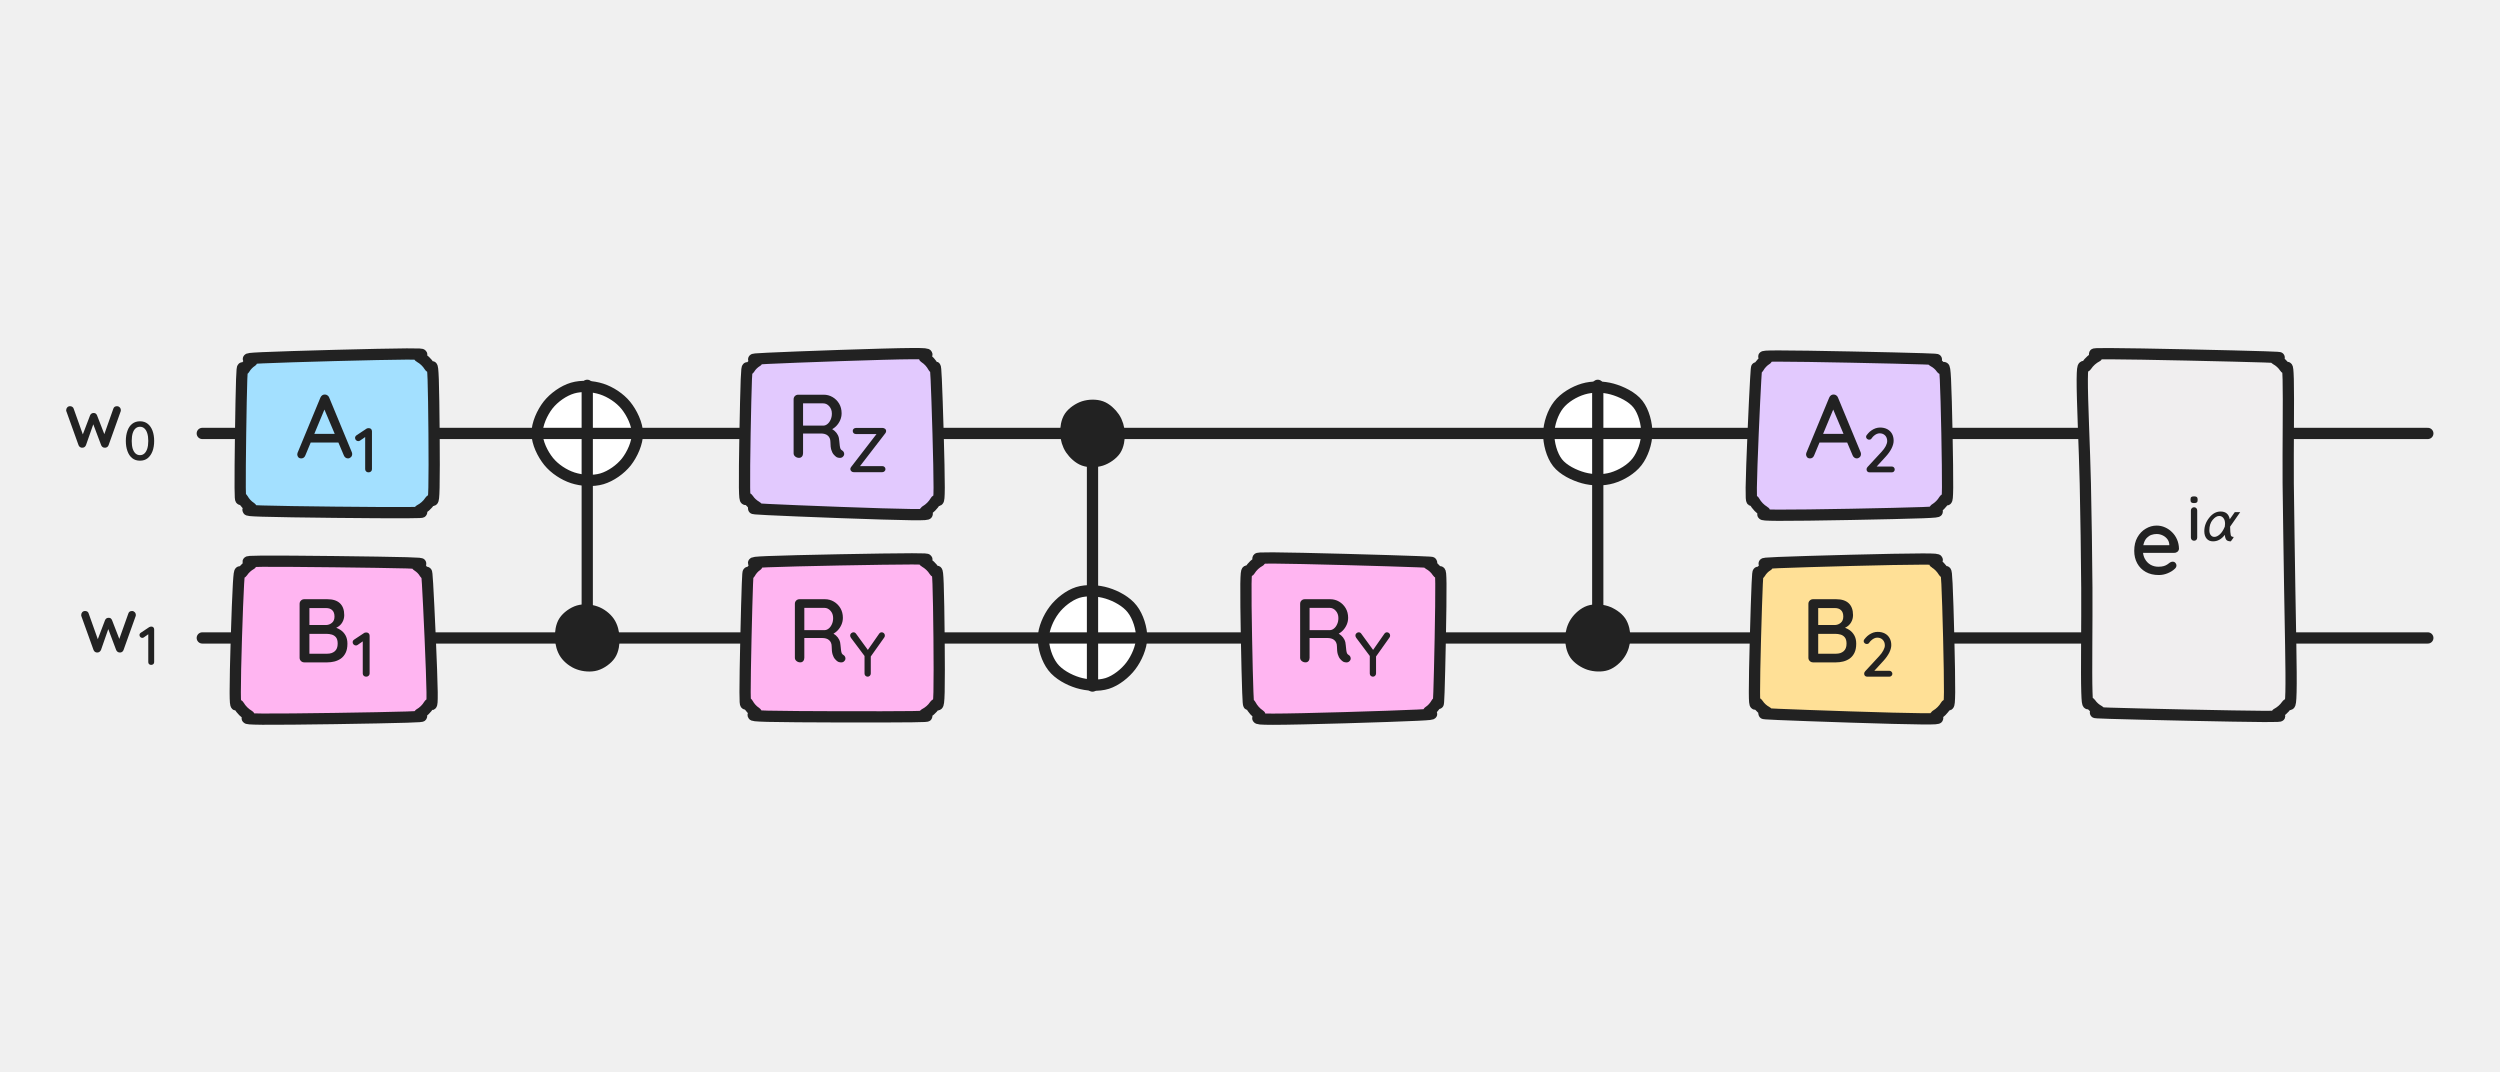
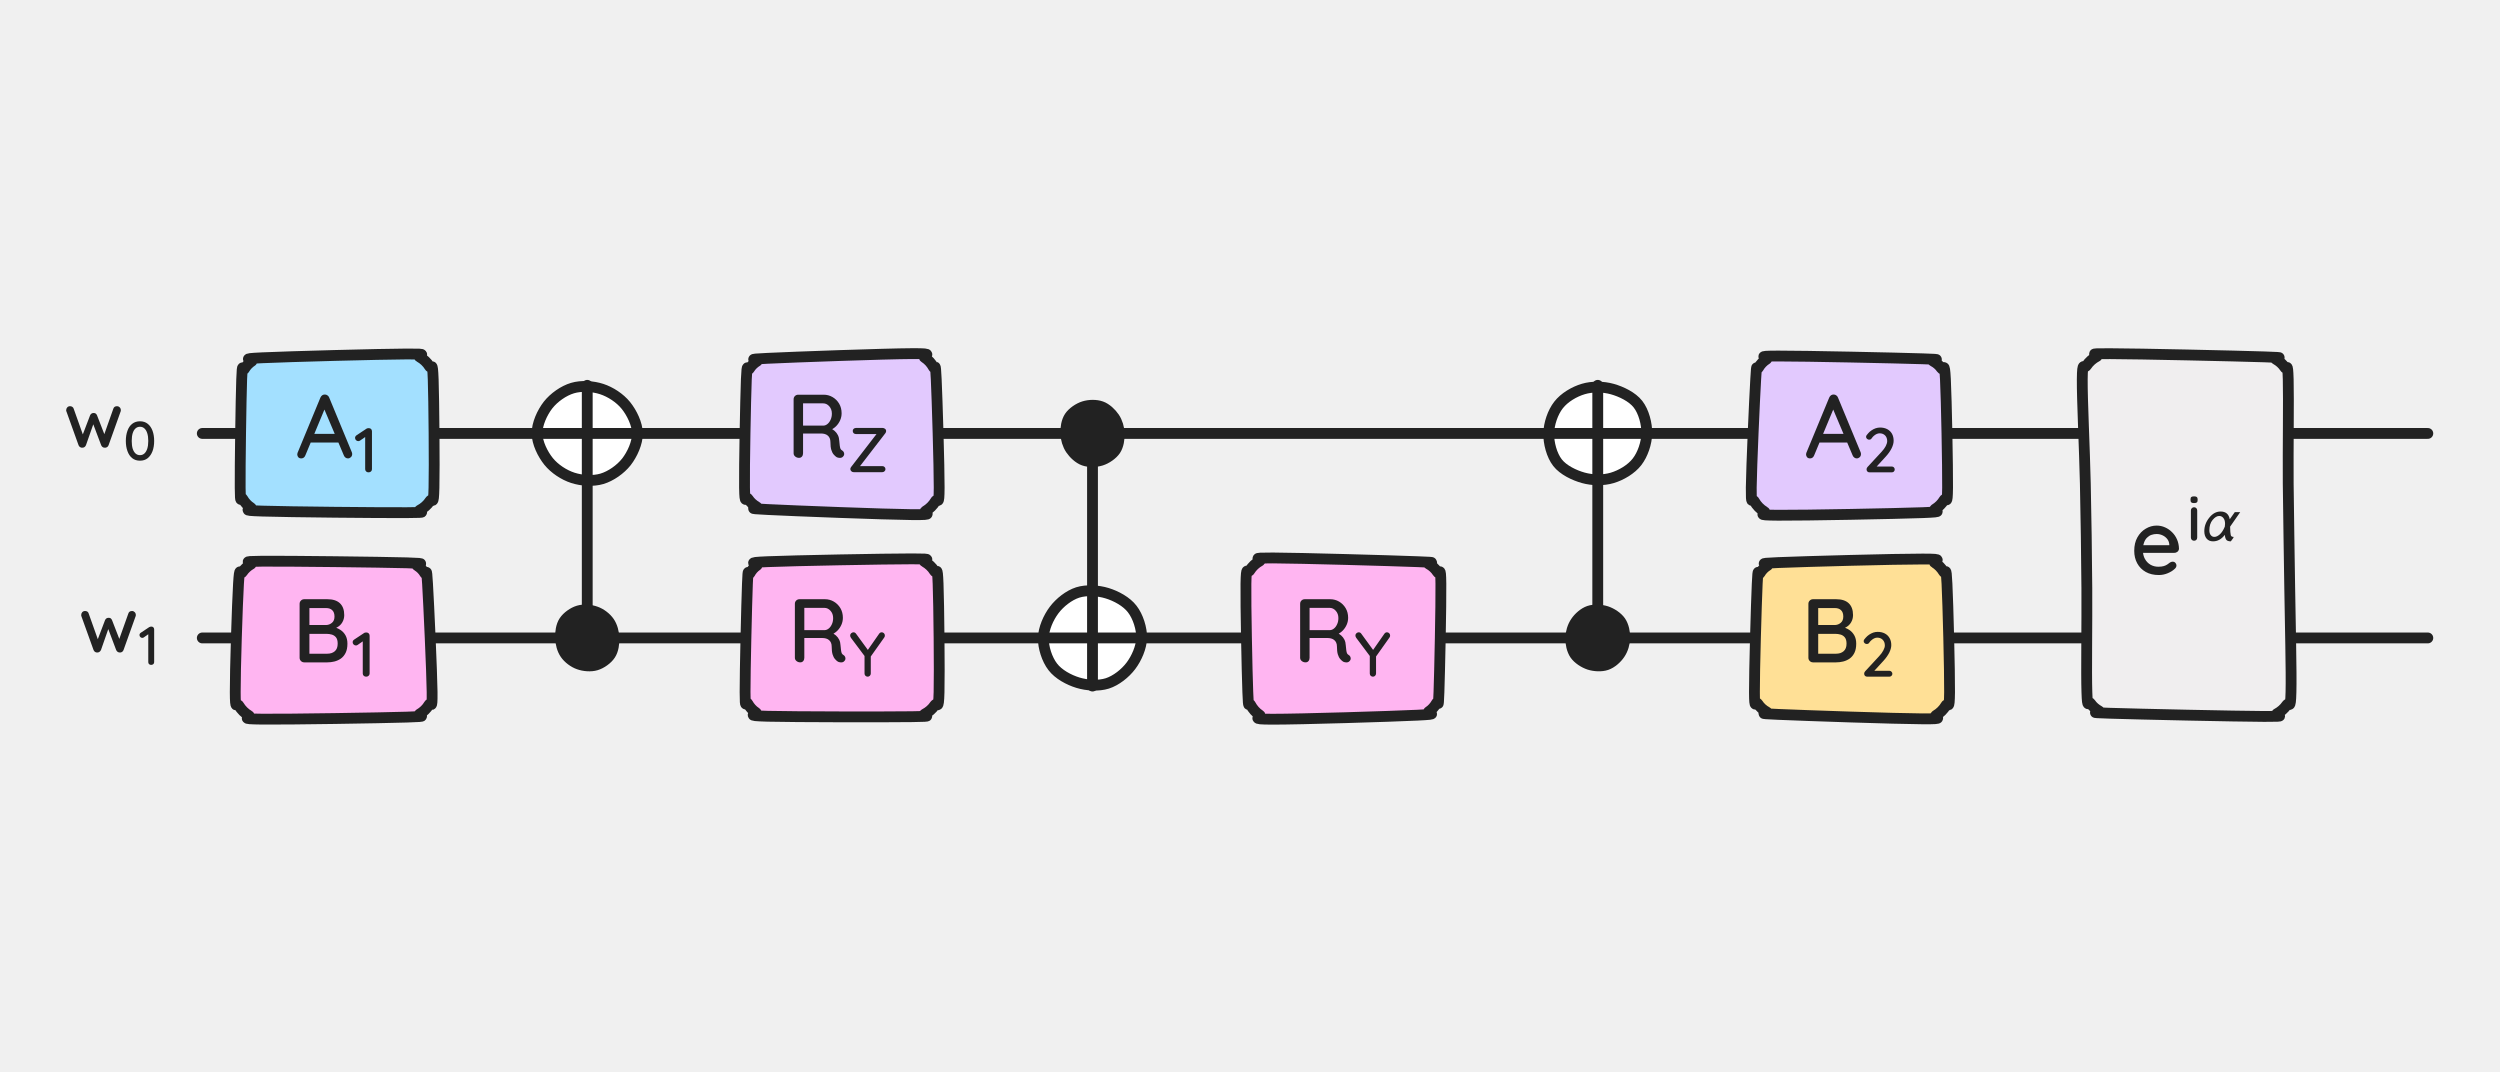
<svg xmlns="http://www.w3.org/2000/svg" viewBox="-33.63 -72.06 415.63 178.13" width="415.63" height="178.13">
  <g stroke-linecap="round" stroke-linejoin="round">
-     <path d="M0,0C2.28,0 9.14,0 13.7,0C18.27,0 22.84,0 27.41,0C31.98,0 36.54,0 41.11,0C45.68,0 50.25,0 54.81,0C59.38,0 63.95,0 68.52,0C73.09,0 77.65,0 82.22,0C86.79,0 91.36,0 95.93,0C100.49,0 105.06,0 109.63,0C114.2,0 118.77,0 123.33,0C127.9,0 132.47,0 137.04,0C141.6,0 146.17,0 150.74,0C155.31,0 159.88,0 164.44,0C169.01,0 173.58,0 178.15,0C182.72,0 187.28,0 191.85,0C196.42,0 200.99,0 205.56,0C210.12,0 214.69,0 219.26,0C223.83,0 228.4,0 232.96,0C237.53,0 242.1,0 246.67,0C251.23,0 255.8,0 260.37,0C264.94,0 269.51,0 274.07,0C278.64,0 283.21,0 287.78,0C292.35,0 296.91,0 301.48,0C306.05,0 310.62,0 315.19,0C319.75,0 324.32,0 328.89,0C333.46,0 338.02,0 342.59,0C347.16,0 351.73,0 356.3,0C360.86,0 367.72,0 370,0" fill="none" stroke="#222222" stroke-width="1.87" />
-     <path d="M0,34C2.28,34 9.14,34 13.7,34C18.27,34 22.84,34 27.41,34C31.98,34 36.54,34 41.11,34C45.68,34 50.25,34 54.81,34C59.38,34 63.95,34 68.52,34C73.09,34 77.65,34 82.22,34C86.79,34 91.36,34 95.93,34C100.49,34 105.06,34 109.63,34C114.2,34 118.77,34 123.33,34C127.9,34 132.47,34 137.04,34C141.6,34 146.17,34 150.74,34C155.31,34 159.88,34 164.44,34C169.01,34 173.58,34 178.15,34C182.72,34 187.28,34 191.85,34C196.42,34 200.99,34 205.56,34C210.12,34 214.69,34 219.26,34C223.83,34 228.4,34 232.96,34C237.53,34 242.1,34 246.67,34C251.23,34 255.8,34 260.37,34C264.94,34 269.51,34 274.07,34C278.64,34 283.21,34 287.78,34C292.35,34 296.91,34 301.48,34C306.05,34 310.62,34 315.19,34C319.75,34 324.32,34 328.89,34C333.46,34 338.02,34 342.59,34C347.16,34 351.73,34 356.3,34C360.86,34 367.72,34 370,34" fill="none" stroke="#222222" stroke-width="1.87" />
-     <path d="M64,0C64,1.89 64,7.56 64,11.33C64,15.11 64,18.89 64,22.67C64,26.44 64,32.11 64,34" fill="none" stroke="#222222" stroke-width="1.87" />
-     <path d="M148,0C148,1.89 148,7.56 148,11.33C148,15.11 148,18.89 148,22.67C148,26.44 148,32.11 148,34" fill="none" stroke="#222222" stroke-width="1.87" />
-     <path d="M232,0C232,1.89 232,7.56 232,11.33C232,15.11 232,18.89 232,22.67C232,26.44 232,32.11 232,34" fill="none" stroke="#222222" stroke-width="1.87" />
-     <path d="M36.14,-12.71C36.77,-12.37 37.39,-11.79 37.76,-11.17C38.14,-10.55 38.26,-12.36 38.39,-9C38.51,-5.64 38.61,5.63 38.52,9C38.44,12.37 38.25,10.6 37.85,11.23C37.46,11.85 36.81,12.42 36.16,12.75C35.52,13.07 38.36,13.14 34,13.17C29.64,13.2 14.32,13.05 10,12.91C5.68,12.77 8.62,12.67 8.08,12.33C7.53,11.99 7.03,11.44 6.73,10.89C6.44,10.33 6.33,12.31 6.3,9C6.27,5.69 6.43,-5.71 6.55,-9C6.67,-12.29 6.73,-10.22 7.01,-10.73C7.3,-11.23 7.76,-11.71 8.25,-12.02C8.75,-12.33 5.71,-12.38 10,-12.58C14.29,-12.78 29.64,-13.19 34,-13.21C38.36,-13.23 35.51,-13.05 36.14,-12.71Z" fill="#A3E0FF" stroke="#222222" stroke-width="1.87" />
-     <path d="M35.74,21.99C36.24,22.28 36.72,22.76 37,23.27C37.29,23.77 37.25,21.71 37.45,25C37.65,28.29 38.17,39.65 38.21,43C38.24,46.35 38.02,44.51 37.68,45.12C37.33,45.73 36.72,46.32 36.11,46.66C35.5,47 38.35,47.02 34,47.16C29.65,47.3 14.38,47.54 10,47.5C5.62,47.45 8.4,47.28 7.75,46.91C7.09,46.53 6.47,45.91 6.09,45.26C5.71,44.61 5.49,46.38 5.48,43C5.46,39.62 5.82,28.32 6.02,25C6.22,21.68 6.31,23.62 6.66,23.07C7.01,22.53 7.56,22.03 8.11,21.73C8.67,21.42 5.69,21.28 10,21.24C14.31,21.21 29.71,21.39 34,21.51C38.29,21.64 35.24,21.7 35.74,21.99Z" fill="#FFB5F1" stroke="#222222" stroke-width="1.87" />
-     <path d="M120.09,-12.62C120.68,-12.25 121.22,-11.65 121.54,-11.04C121.86,-10.44 121.86,-12.34 122.02,-9C122.18,-5.66 122.52,5.62 122.51,9C122.49,12.38 122.28,10.6 121.9,11.25C121.53,11.9 120.9,12.53 120.25,12.9C119.6,13.27 122.38,13.54 118,13.5C113.62,13.46 98.31,12.87 94,12.65C89.69,12.44 92.7,12.48 92.16,12.19C91.62,11.89 91.08,11.41 90.75,10.88C90.42,10.34 90.2,12.31 90.15,9C90.1,5.69 90.32,-5.71 90.45,-9C90.59,-12.29 90.66,-10.25 90.96,-10.75C91.26,-11.26 91.75,-11.73 92.25,-12.02C92.76,-12.31 89.71,-12.29 94,-12.49C98.29,-12.7 113.65,-13.25 118,-13.27C122.35,-13.29 119.5,-12.99 120.09,-12.62Z" fill="#E2C9FE" stroke="#222222" stroke-width="1.87" />
-     <path d="M120.11,21.34C120.73,21.68 121.34,22.25 121.71,22.86C122.08,23.47 122.2,21.64 122.33,25C122.46,28.36 122.58,39.64 122.49,43C122.4,46.36 122.17,44.57 121.77,45.18C121.38,45.79 120.74,46.33 120.11,46.65C119.48,46.97 122.35,47.03 118,47.09C113.65,47.15 98.33,47.13 94,47.02C89.67,46.9 92.59,46.74 92.04,46.39C91.49,46.04 90.99,45.48 90.69,44.91C90.39,44.35 90.25,46.32 90.24,43C90.23,39.68 90.5,28.29 90.63,25C90.76,21.71 90.76,23.79 91.03,23.28C91.29,22.77 91.73,22.26 92.23,21.93C92.72,21.6 89.7,21.5 94,21.32C98.3,21.14 113.65,20.85 118,20.85C122.35,20.85 119.49,21.01 120.11,21.34Z" fill="#FFB5F1" stroke="#222222" stroke-width="1.87" />
-     <path d="M203.9,21.71C204.46,22 205.02,22.51 205.36,23.06C205.7,23.61 205.88,21.68 205.92,25C205.96,28.32 205.72,39.69 205.6,43C205.48,46.31 205.47,44.3 205.19,44.84C204.9,45.38 204.41,45.93 203.88,46.26C203.35,46.6 206.31,46.63 202,46.84C197.69,47.05 182.37,47.52 178,47.51C173.63,47.51 176.41,47.21 175.8,46.82C175.18,46.42 174.62,45.78 174.29,45.14C173.96,44.51 173.95,46.36 173.82,43C173.69,39.64 173.46,28.37 173.51,25C173.57,21.63 173.76,23.41 174.15,22.78C174.53,22.14 175.17,21.55 175.81,21.21C176.45,20.86 173.63,20.69 178,20.7C182.37,20.72 197.68,21.15 202,21.32C206.32,21.49 203.34,21.42 203.9,21.71Z" fill="#FFB5F1" stroke="#222222" stroke-width="1.87" />
-     <path d="M287.75,-12.02C288.27,-11.76 288.8,-11.32 289.14,-10.81C289.48,-10.31 289.63,-12.3 289.8,-9C289.97,-5.7 290.19,5.66 290.16,9C290.12,12.34 289.92,10.47 289.58,11.06C289.23,11.66 288.66,12.23 288.07,12.58C287.47,12.93 290.34,13 286,13.17C281.66,13.33 266.38,13.63 262,13.6C257.62,13.57 260.35,13.38 259.69,12.99C259.03,12.61 258.4,11.95 258.04,11.29C257.68,10.62 257.49,12.38 257.52,9C257.56,5.62 258.06,-5.68 258.26,-9C258.45,-12.32 258.4,-10.35 258.7,-10.9C259.01,-11.46 259.52,-12.01 260.07,-12.34C260.62,-12.67 257.68,-12.86 262,-12.87C266.32,-12.88 281.71,-12.55 286,-12.41C290.29,-12.27 287.22,-12.29 287.75,-12.02Z" fill="#E2C9FE" stroke="#222222" stroke-width="1.87" />
-     <path d="M288.03,21.49C288.61,21.84 289.15,22.4 289.49,22.98C289.83,23.57 289.9,21.66 290.06,25C290.23,28.34 290.52,39.63 290.49,43C290.45,46.37 290.25,44.59 289.87,45.24C289.5,45.88 288.88,46.5 288.23,46.87C287.59,47.23 290.37,47.48 286,47.45C281.63,47.43 266.32,46.9 262,46.71C257.68,46.52 260.66,46.59 260.09,46.3C259.53,46.01 258.96,45.5 258.62,44.95C258.28,44.4 258.06,46.32 258.05,43C258.03,39.68 258.36,28.29 258.51,25C258.66,21.71 258.68,23.76 258.97,23.25C259.25,22.74 259.73,22.25 260.24,21.95C260.75,21.66 257.71,21.65 262,21.47C266.29,21.29 281.66,20.87 286,20.88C290.34,20.88 287.45,21.14 288.03,21.49Z" fill="#FFE096" stroke="#222222" stroke-width="1.87" />
-     <path d="M344.73,-12.33C345.3,-12.03 345.87,-11.52 346.22,-10.97C346.56,-10.41 346.69,-12.22 346.79,-9C346.88,-5.78 346.75,2.56 346.79,8.33C346.84,14.11 346.97,19.89 347.04,25.67C347.12,31.44 347.34,39.75 347.25,43C347.17,46.25 346.93,44.55 346.54,45.15C346.14,45.75 345.51,46.29 344.89,46.61C344.27,46.92 347.43,47.06 342.81,47.05C338.19,47.03 321.76,46.67 317.19,46.52C312.61,46.37 315.91,46.42 315.37,46.15C314.83,45.87 314.27,45.4 313.93,44.88C313.59,44.36 313.42,46.2 313.32,43C313.21,39.8 313.35,31.44 313.31,25.67C313.26,19.89 313.19,14.11 313.06,8.33C312.93,2.56 312.52,-5.73 312.55,-9C312.58,-12.27 312.85,-10.63 313.26,-11.27C313.67,-11.9 314.33,-12.48 314.99,-12.81C315.64,-13.15 312.55,-13.28 317.19,-13.26C321.83,-13.25 338.22,-12.88 342.81,-12.73C347.4,-12.57 344.17,-12.62 344.73,-12.33Z" fill="#F0EEEF" stroke="#222222" stroke-width="1.87" />
-     <path d="M70.51,4.73C69.52,5.98 67.93,7.1 66.45,7.54C64.97,7.98 63.08,7.86 61.6,7.38C60.13,6.9 58.58,5.89 57.58,4.66C56.59,3.43 55.67,1.56 55.66,0C55.64,-1.56 56.51,-3.47 57.49,-4.73C58.48,-5.98 60.07,-7.1 61.55,-7.54C63.03,-7.98 64.92,-7.86 66.4,-7.38C67.87,-6.9 69.42,-5.89 70.42,-4.66C71.41,-3.43 72.33,-1.56 72.34,0C72.36,1.56 71.49,3.47 70.51,4.73Z" fill="#FFFFFF" stroke="#222222" stroke-width="1.87" />
-     <path d="M154.38,38.64C153.43,39.9 151.92,41.09 150.46,41.56C148.99,42.02 147.09,41.9 145.58,41.44C144.07,40.98 142.34,40.05 141.39,38.8C140.43,37.56 139.8,35.57 139.83,34C139.87,32.43 140.67,30.62 141.62,29.36C142.57,28.1 144.08,26.91 145.54,26.44C147.01,25.98 148.91,26.1 150.42,26.56C151.93,27.02 153.66,27.95 154.61,29.2C155.57,30.44 156.2,32.43 156.17,34C156.13,35.57 155.33,37.38 154.38,38.64Z" fill="#FFFFFF" stroke="#222222" stroke-width="1.87" />
-     <path d="M238.52,4.73C237.56,5.97 235.89,6.95 234.4,7.39C232.91,7.83 231.12,7.8 229.6,7.38C228.09,6.96 226.27,6.09 225.31,4.86C224.35,3.63 223.82,1.6 223.85,0C223.88,-1.6 224.52,-3.5 225.48,-4.73C226.44,-5.97 228.11,-6.95 229.6,-7.39C231.09,-7.83 232.88,-7.8 234.4,-7.38C235.91,-6.96 237.73,-6.09 238.69,-4.86C239.65,-3.63 240.18,-1.6 240.15,0C240.12,1.6 239.48,3.5 238.52,4.73Z" fill="#FFFFFF" stroke="#222222" stroke-width="1.87" />
-     <path d="M67.83,36.78C67.34,37.53 66.34,38.24 65.46,38.5C64.59,38.76 63.44,38.66 62.59,38.35C61.73,38.05 60.85,37.38 60.35,36.65C59.85,35.93 59.59,34.91 59.56,34C59.53,33.09 59.67,31.97 60.17,31.22C60.66,30.47 61.66,29.76 62.54,29.5C63.41,29.24 64.56,29.34 65.41,29.65C66.27,29.95 67.15,30.62 67.65,31.35C68.15,32.07 68.41,33.09 68.44,34C68.47,34.91 68.33,36.03 67.83,36.78Z" fill="#222222" stroke="#222222" stroke-width="1.87" />
-     <path d="M56,0C57.33,0 61.33,0 64,0C66.67,0 70.67,0 72,0" fill="none" stroke="#222222" stroke-width="1.87" />
-     <path d="M64,-8C64,-6.67 64,-2.67 64,0C64,2.67 64,6.67 64,8" fill="none" stroke="#222222" stroke-width="1.87" />
-     <path d="M151.81,2.77C151.31,3.51 150.32,4.18 149.45,4.46C148.57,4.74 147.4,4.77 146.55,4.46C145.71,4.16 144.88,3.37 144.38,2.63C143.88,1.89 143.59,0.9 143.56,0C143.53,-0.9 143.69,-2.02 144.19,-2.77C144.69,-3.51 145.68,-4.18 146.55,-4.46C147.43,-4.74 148.6,-4.77 149.45,-4.46C150.29,-4.16 151.12,-3.37 151.62,-2.63C152.12,-1.89 152.41,-0.9 152.44,0C152.47,0.9 152.31,2.02 151.81,2.77Z" fill="#222222" stroke="#222222" stroke-width="1.87" />
-     <path d="M140,34C141.33,34 145.33,34 148,34C150.67,34 154.67,34 156,34" fill="none" stroke="#222222" stroke-width="1.87" />
-     <path d="M148,26C148,27.33 148,31.33 148,34C148,36.67 148,40.67 148,42" fill="none" stroke="#222222" stroke-width="1.87" />
-     <path d="M235.66,36.66C235.16,37.41 234.3,38.17 233.45,38.46C232.6,38.75 231.44,38.68 230.57,38.4C229.7,38.11 228.73,37.48 228.22,36.75C227.71,36.01 227.49,34.9 227.51,34C227.53,33.1 227.83,32.08 228.34,31.34C228.84,30.59 229.7,29.83 230.55,29.54C231.4,29.25 232.56,29.32 233.43,29.6C234.3,29.89 235.27,30.52 235.78,31.25C236.29,31.99 236.51,33.1 236.49,34C236.47,34.9 236.17,35.92 235.66,36.66Z" fill="#222222" stroke="#222222" stroke-width="1.87" />
-     <path d="M224,0C225.33,0 229.33,0 232,0C234.67,0 238.67,0 240,0" fill="none" stroke="#222222" stroke-width="1.87" />
-     <path d="M232,-8C232,-6.67 232,-2.67 232,0C232,2.67 232,6.67 232,8" fill="none" stroke="#222222" stroke-width="1.87" />
+     <path d="M0,0C2.28,0 9.14,0 13.7,0C18.27,0 22.84,0 27.41,0C31.98,0 36.54,0 41.11,0C45.68,0 50.25,0 54.81,0C59.38,0 63.95,0 68.52,0C73.09,0 77.65,0 82.22,0C86.79,0 91.36,0 95.93,0C100.49,0 105.06,0 109.63,0C114.2,0 118.77,0 123.33,0C127.9,0 132.47,0 137.04,0C141.6,0 146.17,0 150.74,0C155.31,0 159.88,0 164.44,0C169.01,0 173.58,0 178.15,0C182.72,0 187.28,0 191.85,0C196.42,0 200.99,0 205.56,0C210.12,0 214.69,0 219.26,0C223.83,0 228.4,0 232.96,0C237.53,0 242.1,0 246.67,0C251.23,0 255.8,0 260.37,0C264.94,0 269.51,0 274.07,0C278.64,0 283.21,0 287.78,0C292.35,0 296.91,0 301.48,0C306.05,0 310.62,0 315.19,0C319.75,0 324.32,0 328.89,0C333.46,0 338.02,0 342.59,0C347.16,0 351.73,0 356.3,0C360.86,0 367.72,0 370,0" fill="none" stroke="#222222" stroke-width="1.8" />
+     <path d="M0,34C2.28,34 9.14,34 13.7,34C18.27,34 22.84,34 27.41,34C31.98,34 36.54,34 41.11,34C45.68,34 50.25,34 54.81,34C59.38,34 63.95,34 68.52,34C73.09,34 77.65,34 82.22,34C86.79,34 91.36,34 95.93,34C100.49,34 105.06,34 109.63,34C114.2,34 118.77,34 123.33,34C127.9,34 132.47,34 137.04,34C141.6,34 146.17,34 150.74,34C155.31,34 159.88,34 164.44,34C169.01,34 173.58,34 178.15,34C182.72,34 187.28,34 191.85,34C196.42,34 200.99,34 205.56,34C210.12,34 214.69,34 219.26,34C223.83,34 228.4,34 232.96,34C237.53,34 242.1,34 246.67,34C251.23,34 255.8,34 260.37,34C264.94,34 269.51,34 274.07,34C278.64,34 283.21,34 287.78,34C292.35,34 296.91,34 301.48,34C306.05,34 310.62,34 315.19,34C319.75,34 324.32,34 328.89,34C333.46,34 338.02,34 342.59,34C347.16,34 351.73,34 356.3,34C360.86,34 367.72,34 370,34" fill="none" stroke="#222222" stroke-width="1.8" />
+     <path d="M64,0C64,1.89 64,7.56 64,11.33C64,15.11 64,18.89 64,22.67C64,26.44 64,32.11 64,34" fill="none" stroke="#222222" stroke-width="1.8" />
+     <path d="M148,0C148,1.89 148,7.56 148,11.33C148,15.11 148,18.89 148,22.67C148,26.44 148,32.11 148,34" fill="none" stroke="#222222" stroke-width="1.8" />
+     <path d="M232,0C232,1.89 232,7.56 232,11.33C232,15.11 232,18.89 232,22.67C232,26.44 232,32.11 232,34" fill="none" stroke="#222222" stroke-width="1.8" />
+     <path d="M36.14,-12.71C36.77,-12.37 37.39,-11.79 37.76,-11.17C38.14,-10.55 38.26,-12.36 38.39,-9C38.51,-5.64 38.61,5.63 38.52,9C38.44,12.37 38.25,10.6 37.85,11.23C37.46,11.85 36.81,12.42 36.16,12.75C35.52,13.07 38.36,13.14 34,13.17C29.64,13.2 14.32,13.05 10,12.91C5.68,12.77 8.62,12.67 8.08,12.33C7.53,11.99 7.03,11.44 6.73,10.89C6.44,10.33 6.33,12.31 6.3,9C6.27,5.69 6.43,-5.71 6.55,-9C6.67,-12.29 6.73,-10.22 7.01,-10.73C7.3,-11.23 7.76,-11.71 8.25,-12.02C8.75,-12.33 5.71,-12.38 10,-12.58C14.29,-12.78 29.64,-13.19 34,-13.21C38.36,-13.23 35.51,-13.05 36.14,-12.71Z" fill="#A3E0FF" stroke="#222222" stroke-width="1.8" />
+     <path d="M35.74,21.99C36.24,22.28 36.72,22.76 37,23.27C37.29,23.77 37.25,21.71 37.45,25C37.65,28.29 38.17,39.65 38.21,43C38.24,46.35 38.02,44.51 37.68,45.12C37.33,45.73 36.72,46.32 36.11,46.66C35.5,47 38.35,47.02 34,47.16C29.65,47.3 14.38,47.54 10,47.5C5.62,47.45 8.4,47.28 7.75,46.91C7.09,46.53 6.47,45.91 6.09,45.26C5.71,44.61 5.49,46.38 5.48,43C5.46,39.62 5.82,28.32 6.02,25C6.22,21.68 6.31,23.62 6.66,23.07C7.01,22.53 7.56,22.03 8.11,21.73C8.67,21.42 5.69,21.28 10,21.24C14.31,21.21 29.71,21.39 34,21.51C38.29,21.64 35.24,21.7 35.74,21.99Z" fill="#FFB5F1" stroke="#222222" stroke-width="1.8" />
+     <path d="M120.09,-12.62C120.68,-12.25 121.22,-11.65 121.54,-11.04C121.86,-10.44 121.86,-12.34 122.02,-9C122.18,-5.66 122.52,5.62 122.51,9C122.49,12.38 122.28,10.6 121.9,11.25C121.53,11.9 120.9,12.53 120.25,12.9C119.6,13.27 122.38,13.54 118,13.5C113.62,13.46 98.31,12.87 94,12.65C89.69,12.44 92.7,12.48 92.16,12.19C91.62,11.89 91.08,11.41 90.75,10.88C90.42,10.34 90.2,12.31 90.15,9C90.1,5.69 90.32,-5.71 90.45,-9C90.59,-12.29 90.66,-10.25 90.96,-10.75C91.26,-11.26 91.75,-11.73 92.25,-12.02C92.76,-12.31 89.71,-12.29 94,-12.49C98.29,-12.7 113.65,-13.25 118,-13.27C122.35,-13.29 119.5,-12.99 120.09,-12.62Z" fill="#E2C9FE" stroke="#222222" stroke-width="1.8" />
+     <path d="M120.11,21.34C120.73,21.68 121.34,22.25 121.71,22.86C122.08,23.47 122.2,21.64 122.33,25C122.46,28.36 122.58,39.64 122.49,43C122.4,46.36 122.17,44.57 121.77,45.18C121.38,45.79 120.74,46.33 120.11,46.65C119.48,46.97 122.35,47.03 118,47.09C113.65,47.15 98.33,47.13 94,47.02C89.67,46.9 92.59,46.74 92.04,46.39C91.49,46.04 90.99,45.48 90.69,44.91C90.39,44.35 90.25,46.32 90.24,43C90.23,39.68 90.5,28.29 90.63,25C90.76,21.71 90.76,23.79 91.03,23.28C91.29,22.77 91.73,22.26 92.23,21.93C92.72,21.6 89.7,21.5 94,21.32C98.3,21.14 113.65,20.85 118,20.85C122.35,20.85 119.49,21.01 120.11,21.34Z" fill="#FFB5F1" stroke="#222222" stroke-width="1.8" />
+     <path d="M203.9,21.71C204.46,22 205.02,22.51 205.36,23.06C205.7,23.61 205.88,21.68 205.92,25C205.96,28.32 205.72,39.69 205.6,43C205.48,46.31 205.47,44.3 205.19,44.84C204.9,45.38 204.41,45.93 203.88,46.26C203.35,46.6 206.31,46.63 202,46.84C197.69,47.05 182.37,47.52 178,47.51C173.63,47.51 176.41,47.21 175.8,46.82C175.18,46.42 174.62,45.78 174.29,45.14C173.96,44.51 173.95,46.36 173.82,43C173.69,39.64 173.46,28.37 173.51,25C173.57,21.63 173.76,23.41 174.15,22.78C174.53,22.14 175.17,21.55 175.81,21.21C176.45,20.86 173.63,20.69 178,20.7C182.37,20.72 197.68,21.15 202,21.32C206.32,21.49 203.34,21.42 203.9,21.71Z" fill="#FFB5F1" stroke="#222222" stroke-width="1.8" />
+     <path d="M287.75,-12.02C288.27,-11.76 288.8,-11.32 289.14,-10.81C289.48,-10.31 289.63,-12.3 289.8,-9C289.97,-5.7 290.19,5.66 290.16,9C290.12,12.34 289.92,10.47 289.58,11.06C289.23,11.66 288.66,12.23 288.07,12.58C287.47,12.93 290.34,13 286,13.17C281.66,13.33 266.38,13.63 262,13.6C257.62,13.57 260.35,13.38 259.69,12.99C259.03,12.61 258.4,11.95 258.04,11.29C257.68,10.62 257.49,12.38 257.52,9C257.56,5.62 258.06,-5.68 258.26,-9C258.45,-12.32 258.4,-10.35 258.7,-10.9C259.01,-11.46 259.52,-12.01 260.07,-12.34C260.62,-12.67 257.68,-12.86 262,-12.87C266.32,-12.88 281.71,-12.55 286,-12.41C290.29,-12.27 287.22,-12.29 287.75,-12.02Z" fill="#E2C9FE" stroke="#222222" stroke-width="1.8" />
+     <path d="M288.03,21.49C288.61,21.84 289.15,22.4 289.49,22.98C289.83,23.57 289.9,21.66 290.06,25C290.23,28.34 290.52,39.63 290.49,43C290.45,46.37 290.25,44.59 289.87,45.24C289.5,45.88 288.88,46.5 288.23,46.87C287.59,47.23 290.37,47.48 286,47.45C281.63,47.43 266.32,46.9 262,46.71C257.68,46.52 260.66,46.59 260.09,46.3C259.53,46.01 258.96,45.5 258.62,44.95C258.28,44.4 258.06,46.32 258.05,43C258.03,39.68 258.36,28.29 258.51,25C258.66,21.71 258.68,23.76 258.97,23.25C259.25,22.74 259.73,22.25 260.24,21.95C260.75,21.66 257.71,21.65 262,21.47C266.29,21.29 281.66,20.87 286,20.88C290.34,20.88 287.45,21.14 288.03,21.49Z" fill="#FFE096" stroke="#222222" stroke-width="1.8" />
+     <path d="M344.73,-12.33C345.3,-12.03 345.87,-11.52 346.22,-10.97C346.56,-10.41 346.69,-12.22 346.79,-9C346.88,-5.78 346.75,2.56 346.79,8.33C346.84,14.11 346.97,19.89 347.04,25.67C347.12,31.44 347.34,39.75 347.25,43C347.17,46.25 346.93,44.55 346.54,45.15C346.14,45.75 345.51,46.29 344.89,46.61C344.27,46.92 347.43,47.06 342.81,47.05C338.19,47.03 321.76,46.67 317.19,46.52C312.61,46.37 315.91,46.42 315.37,46.15C314.83,45.87 314.27,45.4 313.93,44.88C313.59,44.36 313.42,46.2 313.32,43C313.21,39.8 313.35,31.44 313.31,25.67C313.26,19.89 313.19,14.11 313.06,8.33C312.93,2.56 312.52,-5.73 312.55,-9C312.58,-12.27 312.85,-10.63 313.26,-11.27C313.67,-11.9 314.33,-12.48 314.99,-12.81C315.64,-13.15 312.55,-13.28 317.19,-13.26C321.83,-13.25 338.22,-12.88 342.81,-12.73C347.4,-12.57 344.17,-12.62 344.73,-12.33Z" fill="#F0EEEF" stroke="#222222" stroke-width="1.8" />
+     <path d="M70.51,4.73C69.52,5.98 67.93,7.1 66.45,7.54C64.97,7.98 63.08,7.86 61.6,7.38C60.13,6.9 58.58,5.89 57.58,4.66C56.59,3.43 55.67,1.56 55.66,0C55.64,-1.56 56.51,-3.47 57.49,-4.73C58.48,-5.98 60.07,-7.1 61.55,-7.54C63.03,-7.98 64.92,-7.86 66.4,-7.38C67.87,-6.9 69.42,-5.89 70.42,-4.66C71.41,-3.43 72.33,-1.56 72.34,0C72.36,1.56 71.49,3.47 70.51,4.73Z" fill="#FFFFFF" stroke="#222222" stroke-width="1.8" />
+     <path d="M154.38,38.64C153.43,39.9 151.92,41.09 150.46,41.56C148.99,42.02 147.09,41.9 145.58,41.44C144.07,40.98 142.34,40.05 141.39,38.8C140.43,37.56 139.8,35.57 139.83,34C139.87,32.43 140.67,30.62 141.62,29.36C142.57,28.1 144.08,26.91 145.54,26.44C147.01,25.98 148.91,26.1 150.42,26.56C151.93,27.02 153.66,27.95 154.61,29.2C155.57,30.44 156.2,32.43 156.17,34C156.13,35.57 155.33,37.38 154.38,38.64Z" fill="#FFFFFF" stroke="#222222" stroke-width="1.8" />
+     <path d="M238.52,4.73C237.56,5.97 235.89,6.95 234.4,7.39C232.91,7.83 231.12,7.8 229.6,7.38C228.09,6.96 226.27,6.09 225.31,4.86C224.35,3.63 223.82,1.6 223.85,0C223.88,-1.6 224.52,-3.5 225.48,-4.73C226.44,-5.97 228.11,-6.95 229.6,-7.39C231.09,-7.83 232.88,-7.8 234.4,-7.38C235.91,-6.96 237.73,-6.09 238.69,-4.86C239.65,-3.63 240.18,-1.6 240.15,0C240.12,1.6 239.48,3.5 238.52,4.73Z" fill="#FFFFFF" stroke="#222222" stroke-width="1.8" />
+     <path d="M67.83,36.78C67.34,37.53 66.34,38.24 65.46,38.5C64.59,38.76 63.44,38.66 62.59,38.35C61.73,38.05 60.85,37.38 60.35,36.65C59.85,35.93 59.59,34.91 59.56,34C59.53,33.09 59.67,31.97 60.17,31.22C60.66,30.47 61.66,29.76 62.54,29.5C63.41,29.24 64.56,29.34 65.41,29.65C66.27,29.95 67.15,30.62 67.65,31.35C68.15,32.07 68.41,33.09 68.44,34C68.47,34.91 68.33,36.03 67.83,36.78Z" fill="#222222" stroke="#222222" stroke-width="1.8" />
+     <path d="M56,0C57.33,0 61.33,0 64,0C66.67,0 70.67,0 72,0" fill="none" stroke="#222222" stroke-width="1.8" />
+     <path d="M64,-8C64,-6.67 64,-2.67 64,0C64,2.67 64,6.67 64,8" fill="none" stroke="#222222" stroke-width="1.8" />
+     <path d="M151.81,2.77C151.31,3.51 150.32,4.18 149.45,4.46C148.57,4.74 147.4,4.77 146.55,4.46C145.71,4.16 144.88,3.37 144.38,2.63C143.88,1.89 143.59,0.9 143.56,0C143.53,-0.9 143.69,-2.02 144.19,-2.77C144.69,-3.51 145.68,-4.18 146.55,-4.46C147.43,-4.74 148.6,-4.77 149.45,-4.46C150.29,-4.16 151.12,-3.37 151.62,-2.63C152.12,-1.89 152.41,-0.9 152.44,0C152.47,0.9 152.31,2.02 151.81,2.77Z" fill="#222222" stroke="#222222" stroke-width="1.8" />
+     <path d="M140,34C141.33,34 145.33,34 148,34C150.67,34 154.67,34 156,34" fill="none" stroke="#222222" stroke-width="1.8" />
+     <path d="M148,26C148,27.33 148,31.33 148,34C148,36.67 148,40.67 148,42" fill="none" stroke="#222222" stroke-width="1.8" />
+     <path d="M235.66,36.66C235.16,37.41 234.3,38.17 233.45,38.46C232.6,38.75 231.44,38.68 230.57,38.4C229.7,38.11 228.73,37.48 228.22,36.75C227.71,36.01 227.49,34.9 227.51,34C227.53,33.1 227.83,32.08 228.34,31.34C228.84,30.59 229.7,29.83 230.55,29.54C231.4,29.25 232.56,29.32 233.43,29.6C234.3,29.89 235.27,30.52 235.78,31.25C236.29,31.99 236.51,33.1 236.49,34C236.47,34.9 236.17,35.92 235.66,36.66Z" fill="#222222" stroke="#222222" stroke-width="1.8" />
+     <path d="M224,0C225.33,0 229.33,0 232,0C234.67,0 238.67,0 240,0" fill="none" stroke="#222222" stroke-width="1.8" />
+     <path d="M232,-8C232,-6.67 232,-2.67 232,0C232,2.67 232,6.67 232,8" fill="none" stroke="#222222" stroke-width="1.8" />
    <path d="M20.51,-4.46L17.14,3.64Q17.05,3.88 16.87,4.02Q16.69,4.15 16.46,4.15Q16.13,4.15 15.97,3.96Q15.8,3.78 15.79,3.49Q15.79,3.39 15.83,3.25L19.64,-5.96Q19.75,-6.21 19.95,-6.35Q20.15,-6.48 20.39,-6.47Q20.62,-6.47 20.81,-6.33Q21.01,-6.2 21.1,-5.96L24.86,3.12Q24.92,3.27 24.92,3.42Q24.92,3.75 24.7,3.95Q24.49,4.15 24.22,4.15Q23.99,4.15 23.8,4.01Q23.62,3.87 23.53,3.64L20.12,-4.41L20.51,-4.46ZM17.74,1.51L18.41,0.07L22.66,0.07L22.91,1.51L17.74,1.51ZM27.64,6.47Q27.39,6.47 27.24,6.32Q27.08,6.17 27.08,5.94L27.08,0.31L27.22,0.5L26.24,1.18Q26.11,1.28 25.93,1.28Q25.72,1.28 25.56,1.12Q25.4,0.96 25.4,0.74Q25.4,0.47 25.67,0.29L27.27,-0.77Q27.36,-0.84 27.47,-0.86Q27.58,-0.88 27.68,-0.88Q27.92,-0.88 28.07,-0.73Q28.21,-0.57 28.21,-0.34L28.21,5.94Q28.21,6.17 28.05,6.32Q27.89,6.47 27.64,6.47Z" fill="#222222" stroke="none" />
    <path d="M20.79,27.56Q22.17,27.56 22.88,28.23Q23.6,28.91 23.6,30.2Q23.6,30.87 23.27,31.42Q22.95,31.97 22.33,32.28Q21.71,32.6 20.78,32.62L20.81,32.06Q21.3,32.06 21.88,32.2Q22.46,32.33 22.96,32.66Q23.48,32.99 23.8,33.55Q24.13,34.12 24.13,34.95Q24.13,35.87 23.83,36.48Q23.53,37.08 23.04,37.43Q22.55,37.77 21.95,37.92Q21.36,38.06 20.79,38.06L16.95,38.06Q16.63,38.06 16.41,37.84Q16.18,37.62 16.18,37.3L16.18,28.32Q16.18,28 16.41,27.78Q16.63,27.56 16.95,27.56L20.79,27.56ZM20.58,29.03L17.63,29.03L17.81,28.79L17.81,32.02L17.64,31.85L20.61,31.85Q21.15,31.83 21.56,31.48Q21.98,31.13 21.98,30.44Q21.98,29.73 21.6,29.38Q21.23,29.03 20.58,29.03ZM20.68,33.32L17.7,33.32L17.81,33.22L17.81,36.75L17.68,36.62L20.78,36.62Q21.56,36.62 22.03,36.21Q22.51,35.8 22.51,34.95Q22.51,34.25 22.23,33.9Q21.95,33.56 21.53,33.44Q21.11,33.32 20.68,33.32ZM27.24,40.44Q27,40.44 26.84,40.29Q26.68,40.14 26.68,39.91L26.68,34.28L26.82,34.47L25.84,35.15Q25.72,35.25 25.54,35.25Q25.33,35.25 25.16,35.09Q25,34.93 25,34.71Q25,34.43 25.27,34.26L26.87,33.2Q26.96,33.13 27.07,33.11Q27.19,33.09 27.28,33.09Q27.52,33.09 27.67,33.24Q27.82,33.4 27.82,33.63L27.82,39.91Q27.82,40.14 27.65,40.29Q27.49,40.44 27.24,40.44Z" fill="#222222" stroke="none" />
    <path d="M99.21,4.06Q98.85,4.06 98.58,3.84Q98.31,3.62 98.31,3.3L98.31,-5.68Q98.31,-6 98.53,-6.22Q98.76,-6.44 99.07,-6.44L103.3,-6.44Q104.11,-6.44 104.79,-6.04Q105.46,-5.65 105.88,-4.95Q106.29,-4.25 106.29,-3.35Q106.29,-2.75 106.05,-2.2Q105.81,-1.65 105.4,-1.23Q105,-0.82 104.49,-0.6L104.32,-0.89Q104.79,-0.73 105.13,-0.42Q105.48,-0.11 105.68,0.3Q105.88,0.72 105.9,1.24Q105.94,1.7 105.98,2.01Q106.02,2.32 106.09,2.52Q106.17,2.71 106.36,2.82Q106.63,2.97 106.7,3.27Q106.77,3.57 106.57,3.8Q106.44,3.98 106.23,4.04Q106.03,4.09 105.82,4.05Q105.61,4.02 105.46,3.94Q105.22,3.79 104.98,3.51Q104.73,3.23 104.58,2.74Q104.43,2.25 104.43,1.43Q104.43,1.06 104.31,0.79Q104.19,0.52 103.98,0.35Q103.77,0.17 103.48,0.09Q103.2,0.01 102.85,0.01L99.67,0.01L99.88,-0.29L99.88,3.3Q99.88,3.62 99.7,3.84Q99.52,4.06 99.21,4.06ZM99.69,-1.3L103.27,-1.3Q103.62,-1.31 103.94,-1.57Q104.26,-1.83 104.46,-2.28Q104.67,-2.73 104.67,-3.3Q104.67,-4.03 104.24,-4.51Q103.81,-5 103.23,-5L99.72,-5L99.88,-5.39L99.88,-0.98L99.69,-1.3ZM113.13,-0.91Q113.32,-0.91 113.51,-0.77Q113.69,-0.63 113.69,-0.39Q113.69,-0.23 113.58,-0.06L109.3,5.5L109.21,5.43L113.05,5.43Q113.27,5.43 113.42,5.57Q113.58,5.71 113.58,5.94Q113.58,6.15 113.42,6.29Q113.27,6.44 113.05,6.44L108.3,6.44Q108.06,6.44 107.9,6.28Q107.74,6.12 107.74,5.92Q107.74,5.75 107.86,5.59L112.14,0.04L112.22,0.1L108.66,0.1Q108.44,0.1 108.29,-0.04Q108.14,-0.18 108.14,-0.42Q108.14,-0.64 108.29,-0.77Q108.44,-0.91 108.66,-0.91L113.13,-0.91Z" fill="#222222" stroke="none" />
    <path d="M99.42,38.06Q99.06,38.06 98.79,37.84Q98.52,37.62 98.52,37.3L98.52,28.32Q98.52,28 98.74,27.78Q98.97,27.56 99.28,27.56L103.51,27.56Q104.32,27.56 105,27.96Q105.67,28.35 106.09,29.05Q106.5,29.75 106.5,30.65Q106.5,31.25 106.26,31.8Q106.02,32.35 105.61,32.77Q105.21,33.18 104.7,33.4L104.53,33.11Q105,33.27 105.34,33.58Q105.69,33.89 105.89,34.3Q106.09,34.72 106.11,35.24Q106.15,35.7 106.19,36.01Q106.23,36.32 106.3,36.52Q106.38,36.71 106.57,36.82Q106.84,36.97 106.91,37.27Q106.98,37.57 106.78,37.8Q106.65,37.98 106.44,38.04Q106.24,38.09 106.03,38.05Q105.82,38.02 105.67,37.94Q105.43,37.79 105.19,37.51Q104.94,37.23 104.79,36.74Q104.64,36.25 104.64,35.43Q104.64,35.06 104.52,34.79Q104.4,34.52 104.19,34.35Q103.98,34.17 103.69,34.09Q103.41,34.01 103.06,34.01L99.88,34.01L100.09,33.71L100.09,37.3Q100.09,37.62 99.91,37.84Q99.73,38.06 99.42,38.06ZM99.9,32.7L103.48,32.7Q103.83,32.69 104.15,32.43Q104.47,32.17 104.67,31.72Q104.88,31.27 104.88,30.7Q104.88,29.97 104.45,29.49Q104.02,29 103.44,29L99.93,29L100.09,28.61L100.09,33.02L99.9,32.7ZM112.96,33.06Q113.16,33.06 113.32,33.21Q113.48,33.36 113.48,33.59Q113.48,33.68 113.46,33.76Q113.43,33.84 113.38,33.92L110.97,37.32L111.14,36.7L111.14,39.91Q111.14,40.14 110.98,40.29Q110.83,40.44 110.63,40.44Q110.41,40.44 110.25,40.29Q110.1,40.14 110.1,39.91L110.1,36.79L110.17,37.09L107.85,33.99Q107.77,33.88 107.74,33.78Q107.71,33.68 107.71,33.58Q107.71,33.35 107.89,33.21Q108.07,33.06 108.26,33.06Q108.52,33.06 108.69,33.3L110.79,36.18L110.54,36.15L112.52,33.31Q112.69,33.06 112.96,33.06Z" fill="#222222" stroke="none" />
    <path d="M183.42,38.06Q183.06,38.06 182.79,37.84Q182.52,37.62 182.52,37.3L182.52,28.32Q182.52,28 182.74,27.78Q182.97,27.56 183.28,27.56L187.51,27.56Q188.32,27.56 189,27.96Q189.67,28.35 190.09,29.05Q190.5,29.75 190.5,30.65Q190.5,31.25 190.26,31.8Q190.02,32.35 189.61,32.77Q189.21,33.18 188.7,33.4L188.53,33.11Q189,33.27 189.34,33.58Q189.69,33.89 189.89,34.3Q190.09,34.72 190.11,35.24Q190.15,35.7 190.19,36.01Q190.23,36.32 190.3,36.52Q190.38,36.71 190.57,36.82Q190.84,36.97 190.91,37.27Q190.98,37.57 190.78,37.8Q190.65,37.98 190.44,38.04Q190.24,38.09 190.03,38.05Q189.82,38.02 189.67,37.94Q189.43,37.79 189.19,37.51Q188.94,37.23 188.79,36.74Q188.64,36.25 188.64,35.43Q188.64,35.06 188.52,34.79Q188.4,34.52 188.19,34.35Q187.98,34.17 187.69,34.09Q187.41,34.01 187.06,34.01L183.88,34.01L184.09,33.71L184.09,37.3Q184.09,37.62 183.91,37.84Q183.73,38.06 183.42,38.06ZM183.9,32.7L187.48,32.7Q187.83,32.69 188.15,32.43Q188.47,32.17 188.67,31.72Q188.88,31.27 188.88,30.7Q188.88,29.97 188.45,29.49Q188.02,29 187.44,29L183.93,29L184.09,28.61L184.09,33.02L183.9,32.7ZM196.96,33.06Q197.16,33.06 197.32,33.21Q197.48,33.36 197.48,33.59Q197.48,33.68 197.46,33.76Q197.43,33.84 197.38,33.92L194.97,37.32L195.14,36.7L195.14,39.91Q195.14,40.14 194.98,40.29Q194.83,40.44 194.63,40.44Q194.41,40.44 194.25,40.29Q194.1,40.14 194.1,39.91L194.1,36.79L194.17,37.09L191.85,33.99Q191.77,33.88 191.74,33.78Q191.71,33.68 191.71,33.58Q191.71,33.35 191.89,33.21Q192.07,33.06 192.26,33.06Q192.52,33.06 192.69,33.3L194.79,36.18L194.54,36.15L196.52,33.31Q196.69,33.06 196.96,33.06Z" fill="#222222" stroke="none" />
    <path d="M271.35,-4.46L267.98,3.64Q267.89,3.88 267.71,4.02Q267.53,4.15 267.3,4.15Q266.97,4.15 266.81,3.96Q266.64,3.78 266.63,3.49Q266.63,3.39 266.67,3.25L270.48,-5.96Q270.59,-6.21 270.79,-6.35Q270.99,-6.48 271.23,-6.47Q271.46,-6.47 271.65,-6.33Q271.85,-6.2 271.94,-5.96L275.7,3.12Q275.76,3.27 275.76,3.42Q275.76,3.75 275.55,3.95Q275.33,4.15 275.06,4.15Q274.83,4.15 274.65,4.01Q274.46,3.87 274.37,3.64L270.96,-4.41L271.35,-4.46ZM268.58,1.51L269.25,0.07L273.5,0.07L273.75,1.51L268.58,1.51ZM280.88,5.5Q281.09,5.5 281.23,5.64Q281.37,5.78 281.37,5.99Q281.37,6.2 281.23,6.34Q281.09,6.47 280.88,6.47L277.19,6.47Q276.96,6.47 276.83,6.34Q276.69,6.2 276.69,5.97Q276.69,5.76 276.84,5.59L279.18,3.06Q279.63,2.58 279.88,2.1Q280.12,1.63 280.12,1.27Q280.12,0.7 279.78,0.34Q279.43,-0.02 278.86,-0.02Q278.62,-0.02 278.37,0.09Q278.13,0.2 277.91,0.39Q277.7,0.57 277.54,0.81Q277.44,0.96 277.33,1Q277.23,1.04 277.13,1.04Q276.93,1.04 276.77,0.9Q276.61,0.76 276.61,0.57Q276.61,0.42 276.7,0.29Q276.8,0.15 276.94,0Q277.17,-0.28 277.5,-0.5Q277.83,-0.73 278.2,-0.86Q278.57,-0.98 278.93,-0.98Q279.62,-0.98 280.13,-0.71Q280.64,-0.44 280.92,0.06Q281.19,0.55 281.19,1.22Q281.19,1.79 280.85,2.48Q280.51,3.16 279.9,3.83L278.28,5.6L278.16,5.5L280.88,5.5Z" fill="#222222" stroke="none" />
    <path d="M271.63,27.56Q273.01,27.56 273.72,28.23Q274.44,28.91 274.44,30.2Q274.44,30.87 274.11,31.42Q273.79,31.97 273.17,32.28Q272.55,32.6 271.62,32.62L271.65,32.06Q272.14,32.06 272.72,32.2Q273.3,32.33 273.81,32.66Q274.32,32.99 274.64,33.55Q274.97,34.12 274.97,34.95Q274.97,35.87 274.67,36.48Q274.37,37.08 273.88,37.43Q273.39,37.77 272.79,37.92Q272.2,38.06 271.63,38.06L267.79,38.06Q267.47,38.06 267.25,37.84Q267.02,37.62 267.02,37.3L267.02,28.32Q267.02,28 267.25,27.78Q267.47,27.56 267.79,27.56L271.63,27.56ZM271.42,29.03L268.47,29.03L268.65,28.79L268.65,32.02L268.48,31.85L271.45,31.85Q271.99,31.83 272.4,31.48Q272.82,31.13 272.82,30.44Q272.82,29.73 272.44,29.38Q272.07,29.03 271.42,29.03ZM271.52,33.32L268.54,33.32L268.65,33.22L268.65,36.75L268.52,36.62L271.62,36.62Q272.4,36.62 272.87,36.21Q273.36,35.8 273.36,34.95Q273.36,34.25 273.07,33.9Q272.79,33.56 272.37,33.44Q271.95,33.32 271.52,33.32ZM280.48,39.46Q280.69,39.46 280.83,39.61Q280.98,39.75 280.98,39.96Q280.98,40.17 280.83,40.3Q280.69,40.44 280.48,40.44L276.8,40.44Q276.57,40.44 276.43,40.3Q276.29,40.17 276.29,39.94Q276.29,39.73 276.44,39.56L278.78,37.03Q279.23,36.55 279.48,36.07Q279.73,35.6 279.73,35.24Q279.73,34.67 279.38,34.31Q279.03,33.95 278.47,33.95Q278.22,33.95 277.98,34.06Q277.73,34.17 277.52,34.36Q277.3,34.54 277.14,34.78Q277.04,34.93 276.93,34.97Q276.83,35.01 276.73,35.01Q276.53,35.01 276.37,34.87Q276.21,34.73 276.21,34.54Q276.21,34.39 276.3,34.26Q276.4,34.12 276.54,33.97Q276.78,33.69 277.11,33.46Q277.44,33.24 277.8,33.11Q278.17,32.99 278.53,32.99Q279.22,32.99 279.73,33.26Q280.24,33.53 280.52,34.03Q280.8,34.52 280.8,35.19Q280.8,35.76 280.46,36.45Q280.11,37.13 279.51,37.79L277.88,39.57L277.76,39.46L280.48,39.46Z" fill="#222222" stroke="none" />
    <path d="M325.27,23.54Q324.02,23.54 323.11,23.03Q322.19,22.51 321.69,21.6Q321.19,20.69 321.19,19.52Q321.19,18.2 321.72,17.27Q322.25,16.33 323.11,15.83Q323.96,15.32 324.92,15.32Q325.66,15.32 326.32,15.62Q326.98,15.91 327.49,16.43Q328.01,16.94 328.31,17.64Q328.61,18.34 328.63,19.16Q328.61,19.46 328.39,19.66Q328.16,19.85 327.86,19.85L322.03,19.85L321.67,18.58L327.31,18.58L327.02,18.85L327.02,18.47Q326.99,17.95 326.68,17.55Q326.36,17.15 325.9,16.94Q325.43,16.72 324.92,16.72Q324.47,16.72 324.06,16.86Q323.65,17 323.33,17.32Q323,17.63 322.82,18.15Q322.63,18.67 322.63,19.43Q322.63,20.26 322.97,20.87Q323.32,21.49 323.9,21.83Q324.49,22.16 325.19,22.16Q325.75,22.16 326.11,22.05Q326.47,21.94 326.71,21.77Q326.95,21.61 327.13,21.46Q327.35,21.32 327.58,21.32Q327.85,21.32 328.03,21.51Q328.21,21.7 328.21,21.95Q328.21,22.28 327.88,22.55Q327.47,22.94 326.76,23.24Q326.05,23.54 325.27,23.54ZM331.66,17.3Q331.66,17.53 331.52,17.69Q331.37,17.84 331.14,17.84Q330.92,17.84 330.76,17.69Q330.61,17.53 330.61,17.3L330.61,12.81Q330.61,12.58 330.76,12.43Q330.92,12.27 331.14,12.27Q331.37,12.27 331.52,12.43Q331.66,12.58 331.66,12.81L331.66,17.3ZM331.13,11.58Q330.82,11.58 330.69,11.47Q330.55,11.36 330.55,11.1L330.55,10.93Q330.55,10.67 330.69,10.56Q330.84,10.46 331.14,10.46Q331.45,10.46 331.59,10.57Q331.73,10.68 331.73,10.93L331.73,11.1Q331.73,11.37 331.58,11.48Q331.44,11.58 331.13,11.58ZM338.81,13.08L337.13,15.5Q337.15,16.56 337.24,16.9Q337.3,17.2 337.71,17.2L337.67,17.36L337.25,17.94Q336.69,17.94 336.49,17.67Q336.29,17.39 336.25,16.86Q335.43,17.94 334.29,17.94Q333.61,17.94 333.23,17.49Q332.84,17.03 332.84,16.26Q332.84,15.03 333.66,14.01Q334.48,12.98 335.54,12.98Q336.84,12.98 337.07,14.27L337.91,13.08L338.81,13.08ZM336.29,15.02Q336.29,14.4 336.01,14.06Q335.74,13.72 335.32,13.72Q334.77,13.72 334.22,14.38Q333.68,15.03 333.68,16.1Q333.68,16.61 333.91,16.9Q334.14,17.2 334.51,17.2Q334.95,17.2 335.43,16.77Q335.9,16.34 336.25,15.49Q336.29,15.27 336.29,15.02Z" fill="#222222" stroke="none" />
    <path d="M-14.16,-4.53Q-13.92,-4.53 -13.73,-4.34Q-13.54,-4.15 -13.54,-3.85Q-13.54,-3.79 -13.55,-3.72Q-13.56,-3.66 -13.59,-3.61L-15.58,1.96Q-15.66,2.18 -15.85,2.29Q-16.05,2.4 -16.26,2.37Q-16.63,2.35 -16.81,1.96L-18.28,-1.94L-17.98,-1.92L-19.34,1.96Q-19.52,2.35 -19.9,2.37Q-20.09,2.4 -20.29,2.29Q-20.49,2.18 -20.57,1.96L-22.57,-3.61Q-22.63,-3.72 -22.63,-3.85Q-22.63,-4.13 -22.45,-4.33Q-22.27,-4.53 -21.98,-4.53Q-21.77,-4.53 -21.61,-4.42Q-21.44,-4.32 -21.38,-4.11L-19.71,0.58L-20.01,0.55L-18.66,-2.99Q-18.49,-3.4 -18.06,-3.4Q-17.83,-3.4 -17.7,-3.29Q-17.57,-3.19 -17.49,-2.99L-16.11,0.57L-16.46,0.61L-14.79,-4.11Q-14.66,-4.53 -14.16,-4.53ZM-10.36,4.53Q-11.12,4.53 -11.65,4.11Q-12.18,3.68 -12.44,2.94Q-12.71,2.2 -12.71,1.25Q-12.71,0.3 -12.44,-0.44Q-12.18,-1.19 -11.65,-1.6Q-11.12,-2.02 -10.36,-2.02Q-9.59,-2.02 -9.07,-1.6Q-8.55,-1.19 -8.27,-0.44Q-8,0.3 -8,1.25Q-8,2.2 -8.27,2.94Q-8.55,3.68 -9.07,4.11Q-9.59,4.53 -10.36,4.53ZM-10.36,3.61Q-9.93,3.61 -9.63,3.34Q-9.32,3.06 -9.15,2.54Q-8.98,2.01 -8.98,1.25Q-8.98,0.49 -9.15,-0.04Q-9.32,-0.57 -9.63,-0.84Q-9.93,-1.11 -10.36,-1.11Q-10.78,-1.11 -11.09,-0.84Q-11.4,-0.57 -11.57,-0.04Q-11.73,0.49 -11.73,1.25Q-11.73,2.01 -11.57,2.54Q-11.4,3.06 -11.09,3.34Q-10.78,3.61 -10.36,3.61Z" fill="#222222" stroke="none" />
    <path d="M-11.67,29.52Q-11.42,29.52 -11.24,29.71Q-11.05,29.89 -11.05,30.19Q-11.05,30.26 -11.06,30.32Q-11.07,30.39 -11.1,30.44L-13.09,36Q-13.17,36.22 -13.36,36.34Q-13.56,36.45 -13.76,36.42Q-14.14,36.39 -14.32,36L-15.79,32.1L-15.49,32.13L-16.84,36Q-17.03,36.39 -17.4,36.42Q-17.6,36.45 -17.8,36.34Q-18,36.22 -18.08,36L-20.08,30.44Q-20.13,30.32 -20.13,30.19Q-20.13,29.92 -19.96,29.72Q-19.78,29.52 -19.48,29.52Q-19.28,29.52 -19.11,29.62Q-18.95,29.72 -18.89,29.93L-17.22,34.63L-17.52,34.6L-16.17,31.05Q-16,30.65 -15.57,30.65Q-15.34,30.65 -15.21,30.75Q-15.08,30.86 -15,31.05L-13.62,34.61L-13.97,34.65L-12.29,29.93Q-12.16,29.52 -11.67,29.52ZM-8.5,38.48Q-8.71,38.48 -8.85,38.35Q-8.98,38.22 -8.98,38.02L-8.98,33.14L-8.86,33.3L-9.71,33.9Q-9.82,33.99 -9.97,33.99Q-10.16,33.99 -10.3,33.85Q-10.44,33.71 -10.44,33.51Q-10.44,33.28 -10.2,33.12L-8.82,32.2Q-8.74,32.15 -8.64,32.13Q-8.55,32.11 -8.46,32.11Q-8.26,32.11 -8.13,32.24Q-8,32.38 -8,32.58L-8,38.02Q-8,38.22 -8.14,38.35Q-8.28,38.48 -8.5,38.48Z" fill="#222222" stroke="none" />
  </g>
</svg>
